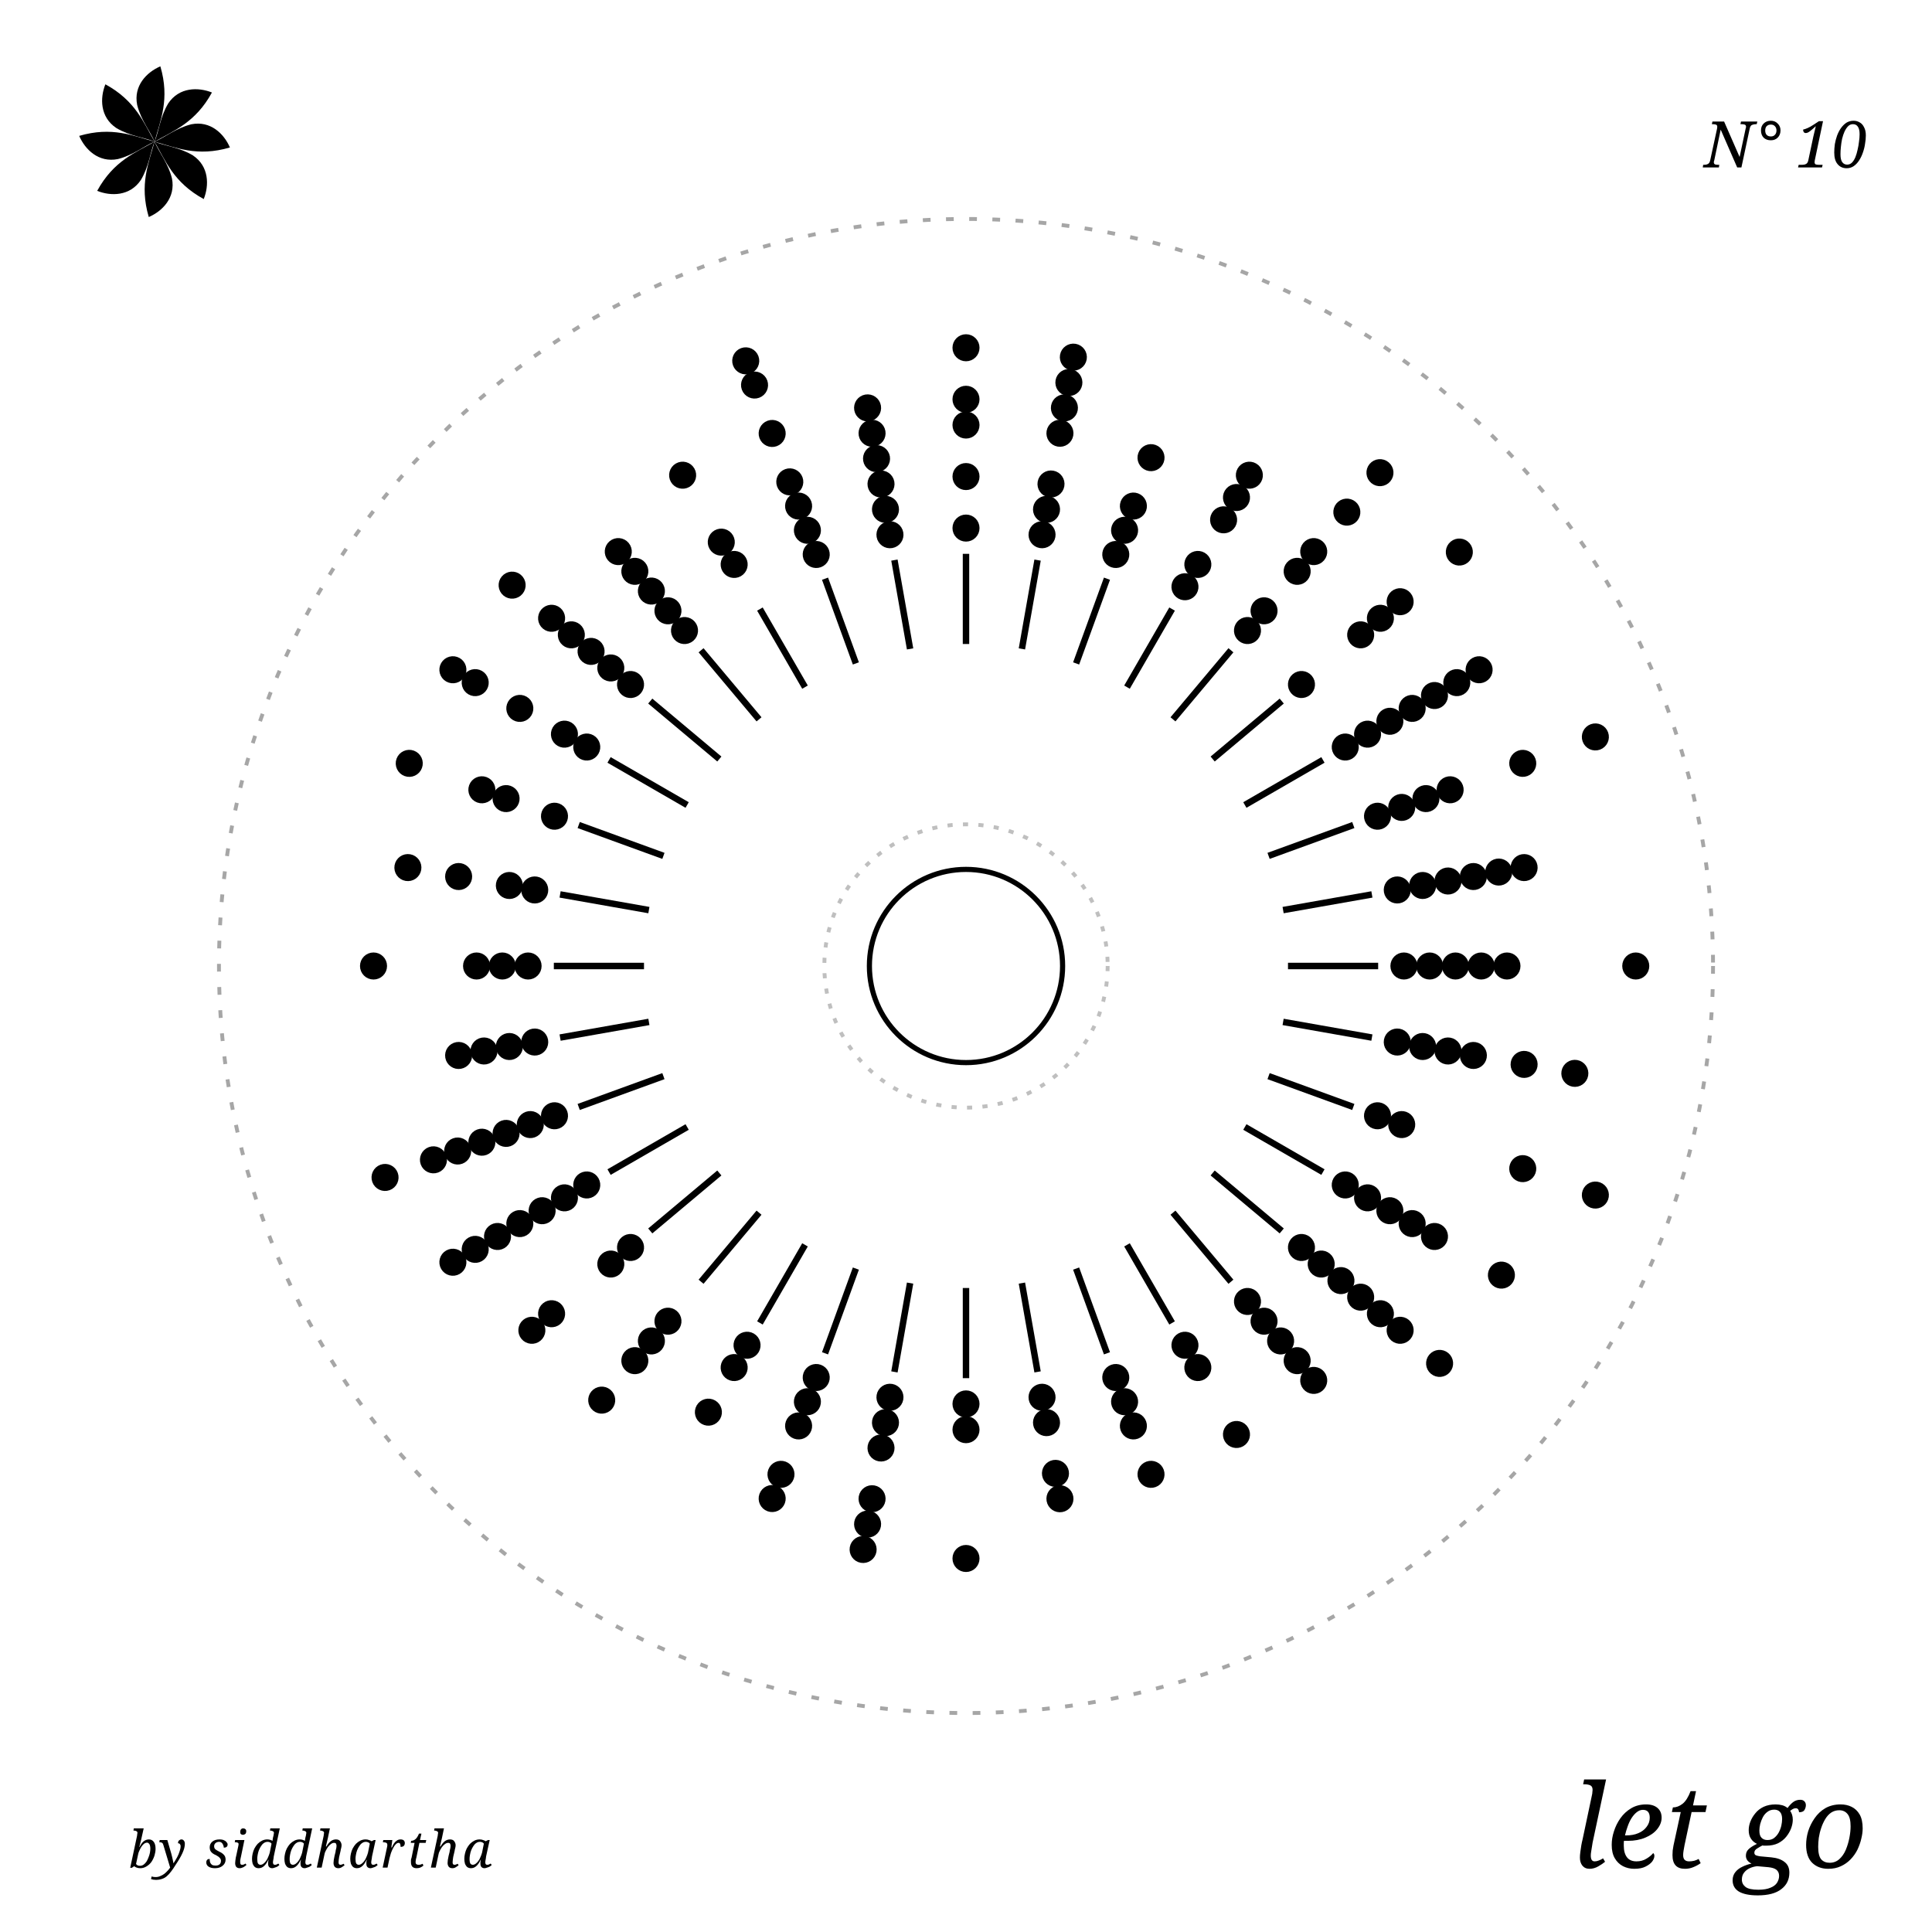
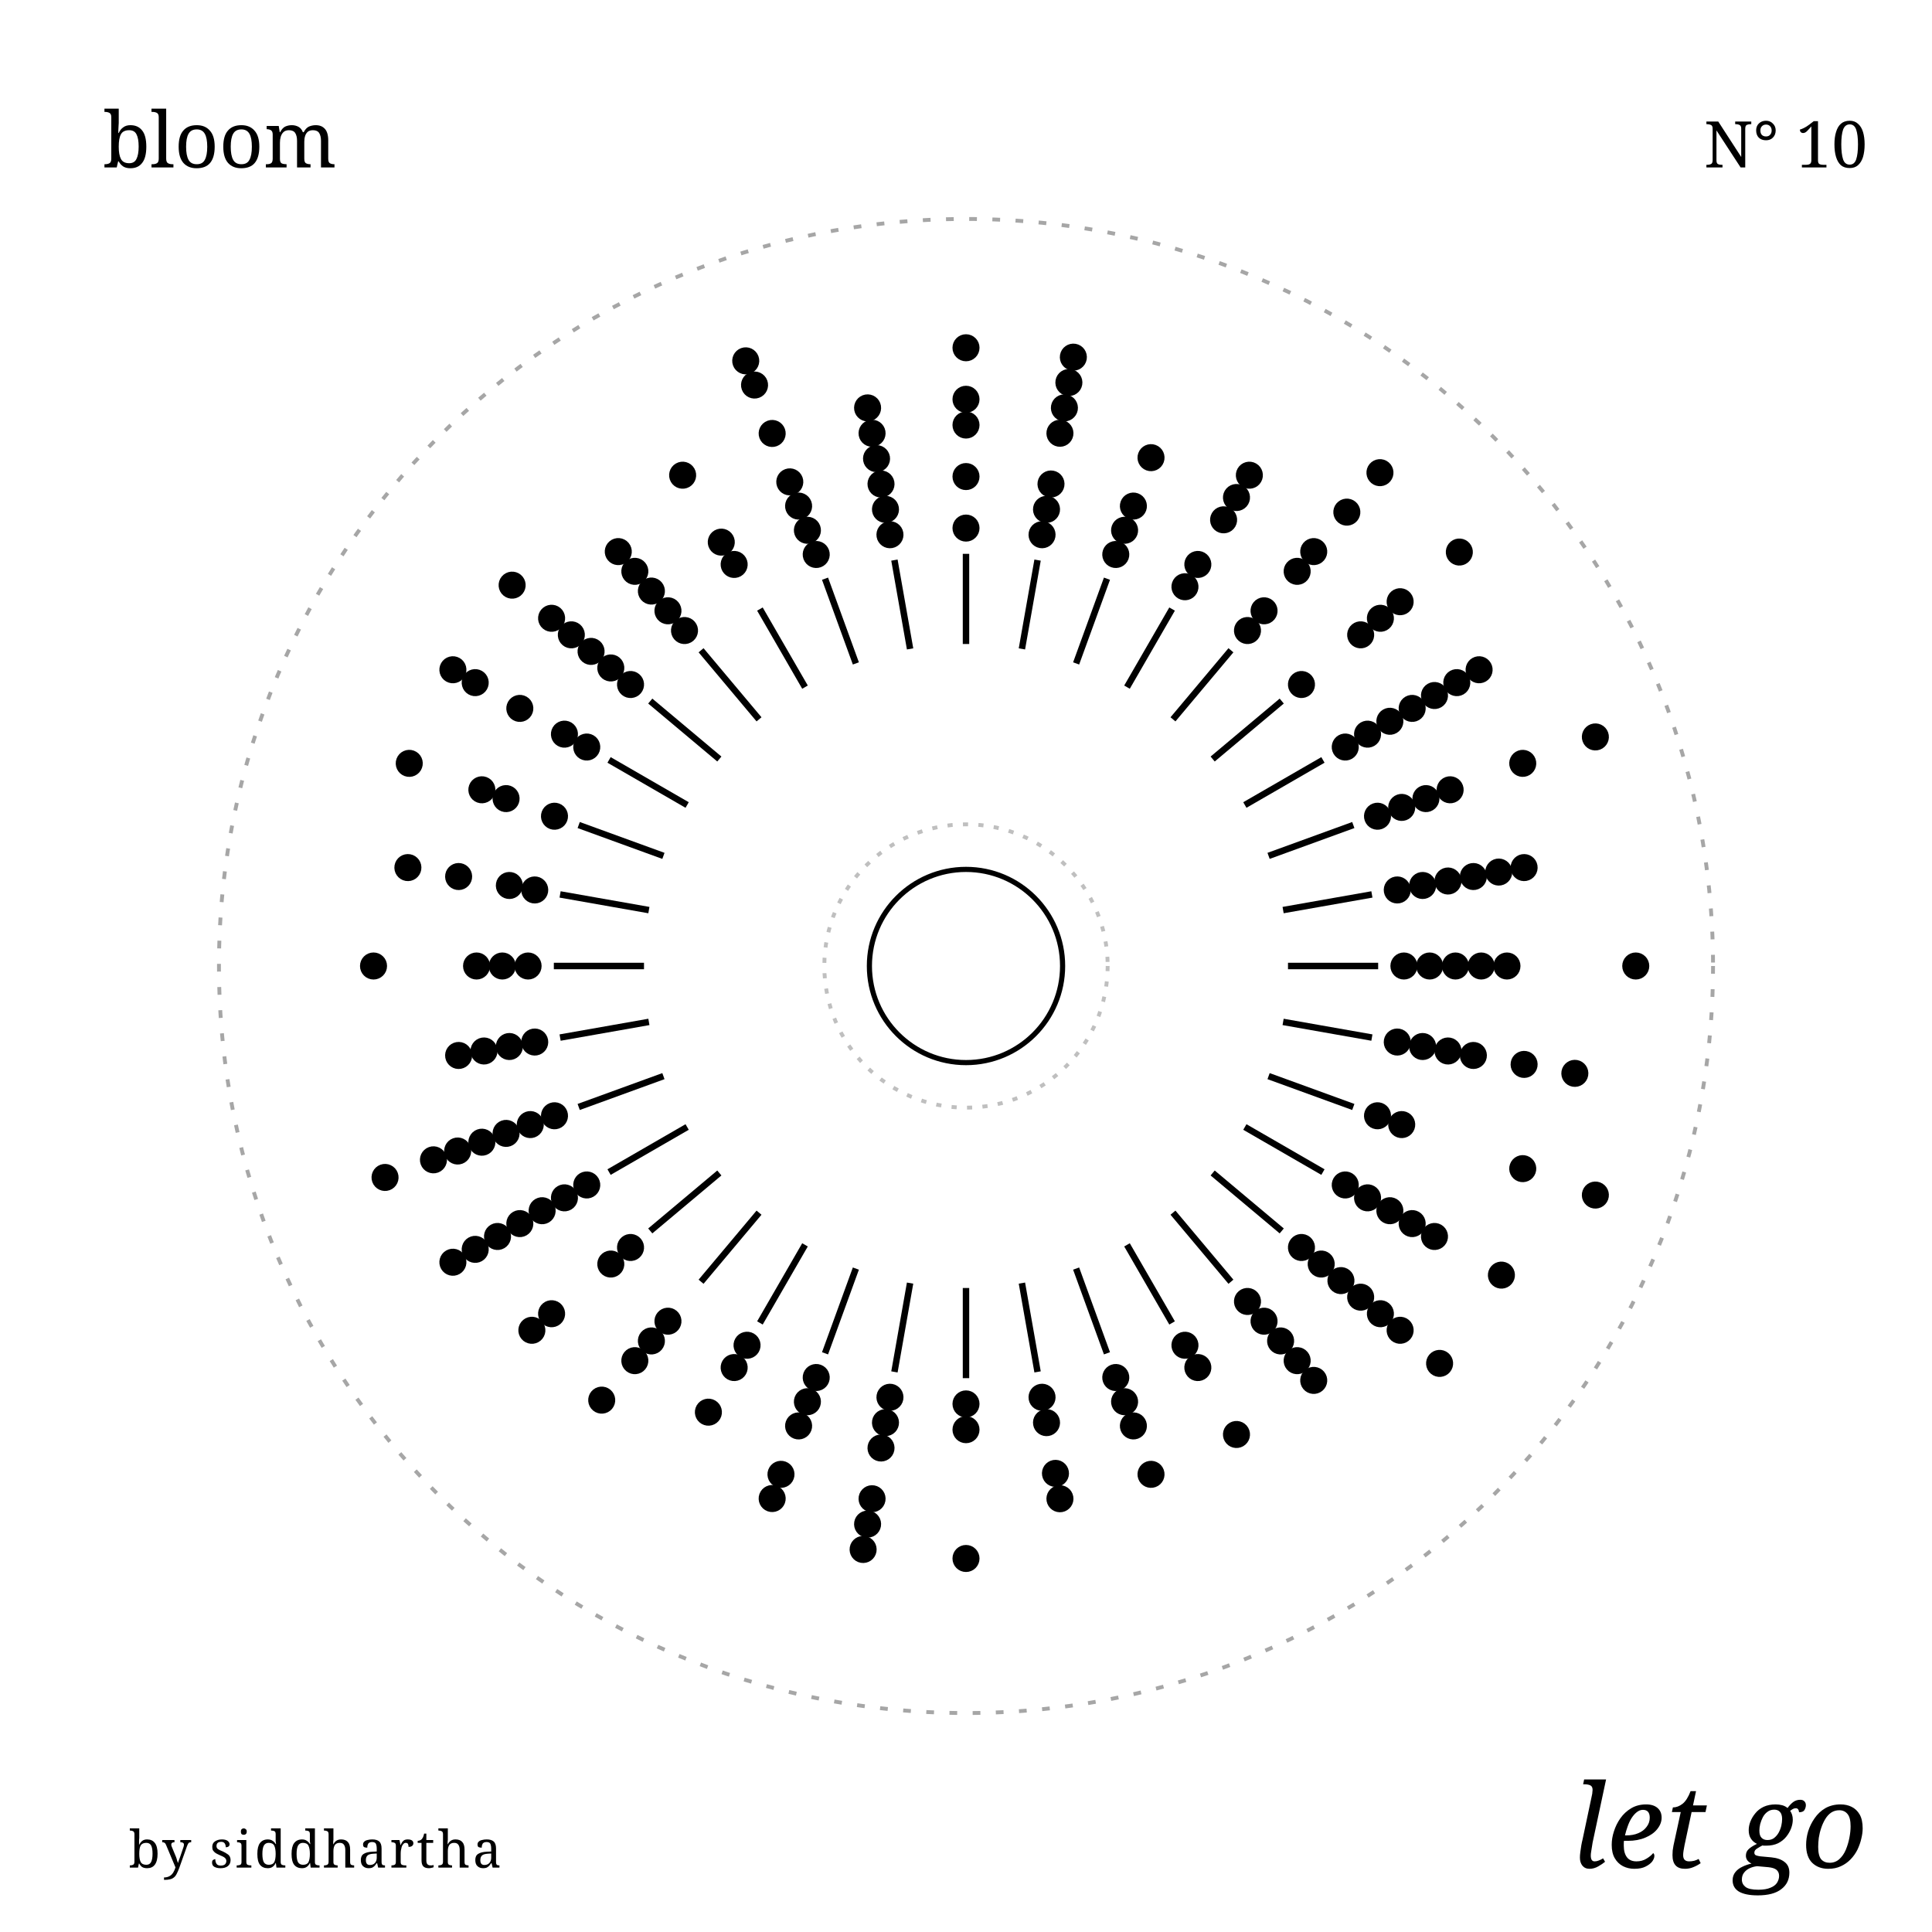
<svg xmlns="http://www.w3.org/2000/svg" viewBox="-75 -75 150 150" width="600" height="600">
  <circle r="58" fill="none" stroke="#000" stroke-width="0.3" stroke-dasharray="0.6,1.2" opacity="0.35" />
  <circle r="7.5" fill="none" stroke="#000" stroke-width="0.4" />
  <circle r="11" fill="none" stroke="#000" stroke-width="0.3" stroke-dasharray="0.4,0.8" opacity="0.25" />
  <g fill="none" stroke="#000" stroke-width="0.5">
    <line x1="0" y1="-25" x2="0" y2="-32" transform="rotate(0)" />
    <circle cx="0" cy="-34" r="0.8" fill="#000" transform="rotate(0)" />
    <circle cx="0" cy="-38" r="0.8" fill="#000" transform="rotate(0)" />
    <circle cx="0" cy="-42" r="0.8" fill="#000" transform="rotate(0)" />
    <circle cx="0" cy="-44" r="0.8" fill="#000" transform="rotate(0)" />
    <circle cx="0" cy="-48" r="0.8" fill="#000" transform="rotate(0)" />
    <line x1="0" y1="-25" x2="0" y2="-32" transform="rotate(10)" />
    <circle cx="0" cy="-34" r="0.8" fill="#000" transform="rotate(10)" />
    <circle cx="0" cy="-36" r="0.8" fill="#000" transform="rotate(10)" />
    <circle cx="0" cy="-38" r="0.8" fill="#000" transform="rotate(10)" />
    <circle cx="0" cy="-42" r="0.8" fill="#000" transform="rotate(10)" />
    <circle cx="0" cy="-44" r="0.8" fill="#000" transform="rotate(10)" />
    <circle cx="0" cy="-46" r="0.8" fill="#000" transform="rotate(10)" />
    <circle cx="0" cy="-48" r="0.8" fill="#000" transform="rotate(10)" />
    <line x1="0" y1="-25" x2="0" y2="-32" transform="rotate(20)" />
    <circle cx="0" cy="-34" r="0.8" fill="#000" transform="rotate(20)" />
    <circle cx="0" cy="-36" r="0.8" fill="#000" transform="rotate(20)" />
    <circle cx="0" cy="-38" r="0.8" fill="#000" transform="rotate(20)" />
    <circle cx="0" cy="-42" r="0.8" fill="#000" transform="rotate(20)" />
    <line x1="0" y1="-25" x2="0" y2="-32" transform="rotate(30)" />
    <circle cx="0" cy="-34" r="0.8" fill="#000" transform="rotate(30)" />
    <circle cx="0" cy="-36" r="0.8" fill="#000" transform="rotate(30)" />
    <circle cx="0" cy="-40" r="0.8" fill="#000" transform="rotate(30)" />
    <circle cx="0" cy="-42" r="0.8" fill="#000" transform="rotate(30)" />
    <circle cx="0" cy="-44" r="0.8" fill="#000" transform="rotate(30)" />
    <line x1="0" y1="-25" x2="0" y2="-32" transform="rotate(40)" />
    <circle cx="0" cy="-34" r="0.8" fill="#000" transform="rotate(40)" />
    <circle cx="0" cy="-36" r="0.8" fill="#000" transform="rotate(40)" />
    <circle cx="0" cy="-40" r="0.8" fill="#000" transform="rotate(40)" />
    <circle cx="0" cy="-42" r="0.8" fill="#000" transform="rotate(40)" />
    <circle cx="0" cy="-46" r="0.8" fill="#000" transform="rotate(40)" />
    <circle cx="0" cy="-50" r="0.8" fill="#000" transform="rotate(40)" />
    <line x1="0" y1="-25" x2="0" y2="-32" transform="rotate(50)" />
    <circle cx="0" cy="-34" r="0.8" fill="#000" transform="rotate(50)" />
    <circle cx="0" cy="-40" r="0.8" fill="#000" transform="rotate(50)" />
    <circle cx="0" cy="-42" r="0.8" fill="#000" transform="rotate(50)" />
    <circle cx="0" cy="-44" r="0.8" fill="#000" transform="rotate(50)" />
    <circle cx="0" cy="-50" r="0.8" fill="#000" transform="rotate(50)" />
    <line x1="0" y1="-25" x2="0" y2="-32" transform="rotate(60)" />
    <circle cx="0" cy="-34" r="0.8" fill="#000" transform="rotate(60)" />
    <circle cx="0" cy="-36" r="0.8" fill="#000" transform="rotate(60)" />
    <circle cx="0" cy="-38" r="0.8" fill="#000" transform="rotate(60)" />
    <circle cx="0" cy="-40" r="0.8" fill="#000" transform="rotate(60)" />
    <circle cx="0" cy="-42" r="0.8" fill="#000" transform="rotate(60)" />
    <circle cx="0" cy="-44" r="0.8" fill="#000" transform="rotate(60)" />
    <circle cx="0" cy="-46" r="0.8" fill="#000" transform="rotate(60)" />
    <line x1="0" y1="-25" x2="0" y2="-32" transform="rotate(70)" />
    <circle cx="0" cy="-34" r="0.8" fill="#000" transform="rotate(70)" />
    <circle cx="0" cy="-36" r="0.8" fill="#000" transform="rotate(70)" />
    <circle cx="0" cy="-38" r="0.8" fill="#000" transform="rotate(70)" />
    <circle cx="0" cy="-40" r="0.8" fill="#000" transform="rotate(70)" />
    <circle cx="0" cy="-46" r="0.8" fill="#000" transform="rotate(70)" />
    <circle cx="0" cy="-52" r="0.8" fill="#000" transform="rotate(70)" />
    <line x1="0" y1="-25" x2="0" y2="-32" transform="rotate(80)" />
    <circle cx="0" cy="-34" r="0.8" fill="#000" transform="rotate(80)" />
    <circle cx="0" cy="-36" r="0.8" fill="#000" transform="rotate(80)" />
    <circle cx="0" cy="-38" r="0.8" fill="#000" transform="rotate(80)" />
    <circle cx="0" cy="-40" r="0.8" fill="#000" transform="rotate(80)" />
    <circle cx="0" cy="-42" r="0.8" fill="#000" transform="rotate(80)" />
    <circle cx="0" cy="-44" r="0.8" fill="#000" transform="rotate(80)" />
    <line x1="0" y1="-25" x2="0" y2="-32" transform="rotate(90)" />
    <circle cx="0" cy="-34" r="0.8" fill="#000" transform="rotate(90)" />
    <circle cx="0" cy="-36" r="0.8" fill="#000" transform="rotate(90)" />
    <circle cx="0" cy="-38" r="0.8" fill="#000" transform="rotate(90)" />
    <circle cx="0" cy="-40" r="0.8" fill="#000" transform="rotate(90)" />
    <circle cx="0" cy="-42" r="0.8" fill="#000" transform="rotate(90)" />
    <circle cx="0" cy="-52" r="0.8" fill="#000" transform="rotate(90)" />
    <line x1="0" y1="-25" x2="0" y2="-32" transform="rotate(100)" />
    <circle cx="0" cy="-34" r="0.8" fill="#000" transform="rotate(100)" />
    <circle cx="0" cy="-36" r="0.8" fill="#000" transform="rotate(100)" />
    <circle cx="0" cy="-38" r="0.8" fill="#000" transform="rotate(100)" />
    <circle cx="0" cy="-40" r="0.8" fill="#000" transform="rotate(100)" />
    <circle cx="0" cy="-44" r="0.8" fill="#000" transform="rotate(100)" />
    <circle cx="0" cy="-48" r="0.8" fill="#000" transform="rotate(100)" />
    <line x1="0" y1="-25" x2="0" y2="-32" transform="rotate(110)" />
    <circle cx="0" cy="-34" r="0.8" fill="#000" transform="rotate(110)" />
    <circle cx="0" cy="-36" r="0.8" fill="#000" transform="rotate(110)" />
    <circle cx="0" cy="-46" r="0.8" fill="#000" transform="rotate(110)" />
    <circle cx="0" cy="-52" r="0.8" fill="#000" transform="rotate(110)" />
    <line x1="0" y1="-25" x2="0" y2="-32" transform="rotate(120)" />
    <circle cx="0" cy="-34" r="0.8" fill="#000" transform="rotate(120)" />
    <circle cx="0" cy="-36" r="0.8" fill="#000" transform="rotate(120)" />
    <circle cx="0" cy="-38" r="0.8" fill="#000" transform="rotate(120)" />
    <circle cx="0" cy="-40" r="0.8" fill="#000" transform="rotate(120)" />
    <circle cx="0" cy="-42" r="0.8" fill="#000" transform="rotate(120)" />
    <circle cx="0" cy="-48" r="0.8" fill="#000" transform="rotate(120)" />
    <line x1="0" y1="-25" x2="0" y2="-32" transform="rotate(130)" />
    <circle cx="0" cy="-34" r="0.8" fill="#000" transform="rotate(130)" />
    <circle cx="0" cy="-36" r="0.8" fill="#000" transform="rotate(130)" />
    <circle cx="0" cy="-38" r="0.8" fill="#000" transform="rotate(130)" />
    <circle cx="0" cy="-40" r="0.8" fill="#000" transform="rotate(130)" />
    <circle cx="0" cy="-42" r="0.8" fill="#000" transform="rotate(130)" />
    <circle cx="0" cy="-44" r="0.8" fill="#000" transform="rotate(130)" />
    <circle cx="0" cy="-48" r="0.8" fill="#000" transform="rotate(130)" />
    <line x1="0" y1="-25" x2="0" y2="-32" transform="rotate(140)" />
    <circle cx="0" cy="-34" r="0.8" fill="#000" transform="rotate(140)" />
    <circle cx="0" cy="-36" r="0.8" fill="#000" transform="rotate(140)" />
    <circle cx="0" cy="-38" r="0.8" fill="#000" transform="rotate(140)" />
    <circle cx="0" cy="-40" r="0.8" fill="#000" transform="rotate(140)" />
    <circle cx="0" cy="-42" r="0.8" fill="#000" transform="rotate(140)" />
    <line x1="0" y1="-25" x2="0" y2="-32" transform="rotate(150)" />
    <circle cx="0" cy="-34" r="0.8" fill="#000" transform="rotate(150)" />
    <circle cx="0" cy="-36" r="0.8" fill="#000" transform="rotate(150)" />
    <circle cx="0" cy="-42" r="0.8" fill="#000" transform="rotate(150)" />
    <line x1="0" y1="-25" x2="0" y2="-32" transform="rotate(160)" />
    <circle cx="0" cy="-34" r="0.8" fill="#000" transform="rotate(160)" />
    <circle cx="0" cy="-36" r="0.8" fill="#000" transform="rotate(160)" />
    <circle cx="0" cy="-38" r="0.8" fill="#000" transform="rotate(160)" />
    <circle cx="0" cy="-42" r="0.8" fill="#000" transform="rotate(160)" />
    <line x1="0" y1="-25" x2="0" y2="-32" transform="rotate(170)" />
    <circle cx="0" cy="-34" r="0.8" fill="#000" transform="rotate(170)" />
    <circle cx="0" cy="-36" r="0.8" fill="#000" transform="rotate(170)" />
    <circle cx="0" cy="-40" r="0.8" fill="#000" transform="rotate(170)" />
    <circle cx="0" cy="-42" r="0.8" fill="#000" transform="rotate(170)" />
    <line x1="0" y1="-25" x2="0" y2="-32" transform="rotate(180)" />
    <circle cx="0" cy="-34" r="0.8" fill="#000" transform="rotate(180)" />
    <circle cx="0" cy="-36" r="0.8" fill="#000" transform="rotate(180)" />
    <circle cx="0" cy="-46" r="0.8" fill="#000" transform="rotate(180)" />
    <line x1="0" y1="-25" x2="0" y2="-32" transform="rotate(190)" />
    <circle cx="0" cy="-34" r="0.8" fill="#000" transform="rotate(190)" />
    <circle cx="0" cy="-36" r="0.8" fill="#000" transform="rotate(190)" />
    <circle cx="0" cy="-38" r="0.8" fill="#000" transform="rotate(190)" />
    <circle cx="0" cy="-42" r="0.8" fill="#000" transform="rotate(190)" />
    <circle cx="0" cy="-44" r="0.8" fill="#000" transform="rotate(190)" />
    <circle cx="0" cy="-46" r="0.8" fill="#000" transform="rotate(190)" />
    <line x1="0" y1="-25" x2="0" y2="-32" transform="rotate(200)" />
    <circle cx="0" cy="-34" r="0.8" fill="#000" transform="rotate(200)" />
    <circle cx="0" cy="-36" r="0.8" fill="#000" transform="rotate(200)" />
    <circle cx="0" cy="-38" r="0.8" fill="#000" transform="rotate(200)" />
    <circle cx="0" cy="-42" r="0.8" fill="#000" transform="rotate(200)" />
    <circle cx="0" cy="-44" r="0.8" fill="#000" transform="rotate(200)" />
    <line x1="0" y1="-25" x2="0" y2="-32" transform="rotate(210)" />
    <circle cx="0" cy="-34" r="0.8" fill="#000" transform="rotate(210)" />
    <circle cx="0" cy="-36" r="0.8" fill="#000" transform="rotate(210)" />
    <circle cx="0" cy="-40" r="0.8" fill="#000" transform="rotate(210)" />
    <line x1="0" y1="-25" x2="0" y2="-32" transform="rotate(220)" />
    <circle cx="0" cy="-36" r="0.8" fill="#000" transform="rotate(220)" />
    <circle cx="0" cy="-38" r="0.8" fill="#000" transform="rotate(220)" />
    <circle cx="0" cy="-40" r="0.8" fill="#000" transform="rotate(220)" />
    <circle cx="0" cy="-44" r="0.8" fill="#000" transform="rotate(220)" />
    <line x1="0" y1="-25" x2="0" y2="-32" transform="rotate(230)" />
    <circle cx="0" cy="-34" r="0.8" fill="#000" transform="rotate(230)" />
    <circle cx="0" cy="-36" r="0.8" fill="#000" transform="rotate(230)" />
    <circle cx="0" cy="-42" r="0.8" fill="#000" transform="rotate(230)" />
    <circle cx="0" cy="-44" r="0.8" fill="#000" transform="rotate(230)" />
    <line x1="0" y1="-25" x2="0" y2="-32" transform="rotate(240)" />
    <circle cx="0" cy="-34" r="0.8" fill="#000" transform="rotate(240)" />
    <circle cx="0" cy="-36" r="0.8" fill="#000" transform="rotate(240)" />
    <circle cx="0" cy="-38" r="0.8" fill="#000" transform="rotate(240)" />
    <circle cx="0" cy="-40" r="0.8" fill="#000" transform="rotate(240)" />
    <circle cx="0" cy="-42" r="0.8" fill="#000" transform="rotate(240)" />
    <circle cx="0" cy="-44" r="0.8" fill="#000" transform="rotate(240)" />
    <circle cx="0" cy="-46" r="0.8" fill="#000" transform="rotate(240)" />
    <line x1="0" y1="-25" x2="0" y2="-32" transform="rotate(250)" />
    <circle cx="0" cy="-34" r="0.8" fill="#000" transform="rotate(250)" />
    <circle cx="0" cy="-36" r="0.8" fill="#000" transform="rotate(250)" />
    <circle cx="0" cy="-38" r="0.8" fill="#000" transform="rotate(250)" />
    <circle cx="0" cy="-40" r="0.8" fill="#000" transform="rotate(250)" />
    <circle cx="0" cy="-42" r="0.8" fill="#000" transform="rotate(250)" />
    <circle cx="0" cy="-44" r="0.8" fill="#000" transform="rotate(250)" />
    <circle cx="0" cy="-48" r="0.8" fill="#000" transform="rotate(250)" />
    <line x1="0" y1="-25" x2="0" y2="-32" transform="rotate(260)" />
    <circle cx="0" cy="-34" r="0.8" fill="#000" transform="rotate(260)" />
    <circle cx="0" cy="-36" r="0.8" fill="#000" transform="rotate(260)" />
    <circle cx="0" cy="-38" r="0.8" fill="#000" transform="rotate(260)" />
    <circle cx="0" cy="-40" r="0.8" fill="#000" transform="rotate(260)" />
    <line x1="0" y1="-25" x2="0" y2="-32" transform="rotate(270)" />
    <circle cx="0" cy="-34" r="0.8" fill="#000" transform="rotate(270)" />
    <circle cx="0" cy="-36" r="0.8" fill="#000" transform="rotate(270)" />
    <circle cx="0" cy="-38" r="0.8" fill="#000" transform="rotate(270)" />
    <circle cx="0" cy="-46" r="0.8" fill="#000" transform="rotate(270)" />
    <line x1="0" y1="-25" x2="0" y2="-32" transform="rotate(280)" />
    <circle cx="0" cy="-34" r="0.8" fill="#000" transform="rotate(280)" />
    <circle cx="0" cy="-36" r="0.8" fill="#000" transform="rotate(280)" />
    <circle cx="0" cy="-40" r="0.8" fill="#000" transform="rotate(280)" />
    <circle cx="0" cy="-44" r="0.8" fill="#000" transform="rotate(280)" />
    <line x1="0" y1="-25" x2="0" y2="-32" transform="rotate(290)" />
    <circle cx="0" cy="-34" r="0.8" fill="#000" transform="rotate(290)" />
    <circle cx="0" cy="-38" r="0.8" fill="#000" transform="rotate(290)" />
    <circle cx="0" cy="-40" r="0.8" fill="#000" transform="rotate(290)" />
    <circle cx="0" cy="-46" r="0.8" fill="#000" transform="rotate(290)" />
    <line x1="0" y1="-25" x2="0" y2="-32" transform="rotate(300)" />
    <circle cx="0" cy="-34" r="0.8" fill="#000" transform="rotate(300)" />
    <circle cx="0" cy="-36" r="0.8" fill="#000" transform="rotate(300)" />
    <circle cx="0" cy="-40" r="0.8" fill="#000" transform="rotate(300)" />
    <circle cx="0" cy="-44" r="0.8" fill="#000" transform="rotate(300)" />
    <circle cx="0" cy="-46" r="0.8" fill="#000" transform="rotate(300)" />
    <line x1="0" y1="-25" x2="0" y2="-32" transform="rotate(310)" />
    <circle cx="0" cy="-34" r="0.8" fill="#000" transform="rotate(310)" />
    <circle cx="0" cy="-36" r="0.8" fill="#000" transform="rotate(310)" />
    <circle cx="0" cy="-38" r="0.8" fill="#000" transform="rotate(310)" />
    <circle cx="0" cy="-40" r="0.8" fill="#000" transform="rotate(310)" />
    <circle cx="0" cy="-42" r="0.8" fill="#000" transform="rotate(310)" />
    <circle cx="0" cy="-46" r="0.8" fill="#000" transform="rotate(310)" />
    <line x1="0" y1="-25" x2="0" y2="-32" transform="rotate(320)" />
    <circle cx="0" cy="-34" r="0.8" fill="#000" transform="rotate(320)" />
    <circle cx="0" cy="-36" r="0.8" fill="#000" transform="rotate(320)" />
    <circle cx="0" cy="-38" r="0.8" fill="#000" transform="rotate(320)" />
    <circle cx="0" cy="-40" r="0.8" fill="#000" transform="rotate(320)" />
    <circle cx="0" cy="-42" r="0.8" fill="#000" transform="rotate(320)" />
    <line x1="0" y1="-25" x2="0" y2="-32" transform="rotate(330)" />
    <circle cx="0" cy="-36" r="0.8" fill="#000" transform="rotate(330)" />
    <circle cx="0" cy="-38" r="0.8" fill="#000" transform="rotate(330)" />
    <circle cx="0" cy="-44" r="0.8" fill="#000" transform="rotate(330)" />
    <line x1="0" y1="-25" x2="0" y2="-32" transform="rotate(340)" />
    <circle cx="0" cy="-34" r="0.8" fill="#000" transform="rotate(340)" />
    <circle cx="0" cy="-36" r="0.8" fill="#000" transform="rotate(340)" />
    <circle cx="0" cy="-38" r="0.8" fill="#000" transform="rotate(340)" />
    <circle cx="0" cy="-40" r="0.8" fill="#000" transform="rotate(340)" />
    <circle cx="0" cy="-44" r="0.8" fill="#000" transform="rotate(340)" />
    <circle cx="0" cy="-48" r="0.8" fill="#000" transform="rotate(340)" />
    <circle cx="0" cy="-50" r="0.8" fill="#000" transform="rotate(340)" />
    <line x1="0" y1="-25" x2="0" y2="-32" transform="rotate(350)" />
    <circle cx="0" cy="-34" r="0.8" fill="#000" transform="rotate(350)" />
    <circle cx="0" cy="-36" r="0.8" fill="#000" transform="rotate(350)" />
    <circle cx="0" cy="-38" r="0.8" fill="#000" transform="rotate(350)" />
    <circle cx="0" cy="-40" r="0.8" fill="#000" transform="rotate(350)" />
    <circle cx="0" cy="-42" r="0.8" fill="#000" transform="rotate(350)" />
    <circle cx="0" cy="-44" r="0.8" fill="#000" transform="rotate(350)" />
  </g>
-   <g transform="translate(-63 -64) scale(0.075)">
-     <path d="M 0,0 C 6,-22 16,-44 6,-78 C -8,-72 -22,-58 -18,-38 C -14,-22 -4,-10 0,0 Z" fill="#000" transform="rotate(0)" />
-     <path d="M 0,0 C 6,-22 16,-44 6,-78 C -8,-72 -22,-58 -18,-38 C -14,-22 -4,-10 0,0 Z" fill="#000" transform="rotate(45)" />
-     <path d="M 0,0 C 6,-22 16,-44 6,-78 C -8,-72 -22,-58 -18,-38 C -14,-22 -4,-10 0,0 Z" fill="#000" transform="rotate(90)" />
-     <path d="M 0,0 C 6,-22 16,-44 6,-78 C -8,-72 -22,-58 -18,-38 C -14,-22 -4,-10 0,0 Z" fill="#000" transform="rotate(135)" />
-     <path d="M 0,0 C 6,-22 16,-44 6,-78 C -8,-72 -22,-58 -18,-38 C -14,-22 -4,-10 0,0 Z" fill="#000" transform="rotate(180)" />
-     <path d="M 0,0 C 6,-22 16,-44 6,-78 C -8,-72 -22,-58 -18,-38 C -14,-22 -4,-10 0,0 Z" fill="#000" transform="rotate(225)" />
-     <path d="M 0,0 C 6,-22 16,-44 6,-78 C -8,-72 -22,-58 -18,-38 C -14,-22 -4,-10 0,0 Z" fill="#000" transform="rotate(270)" />
-     <path d="M 0,0 C 6,-22 16,-44 6,-78 C -8,-72 -22,-58 -18,-38 C -14,-22 -4,-10 0,0 Z" fill="#000" transform="rotate(315)" />
-   </g>
-   <text x="70" y="-62" text-anchor="end" font-family="EB Garamond, Georgia, serif" font-style="italic" font-size="5" fill="#000">N° 10</text>
-   <text x="-65" y="70" font-family="EB Garamond, Georgia, serif" font-style="italic" font-size="4" letter-spacing="0.05em" fill="#000">by siddhartha</text>
+   <text x="-67" y="-62" font-family="EB Garamond, Georgia, serif" font-weight="400" font-size="6" fill="#000">bloom</text>
+   <text x="70" y="-62" text-anchor="end" font-family="EB Garamond, Georgia, serif" font-weight="400" font-size="5" fill="#000">N° 10</text>
+   <text x="-65" y="70" font-family="EB Garamond, Georgia, serif" font-weight="400" font-size="4" letter-spacing="0.05em" fill="#000">by siddhartha</text>
  <text x="70" y="70" text-anchor="end" font-family="EB Garamond, Georgia, serif" font-style="italic" font-size="9" fill="#000">let go</text>
</svg>
